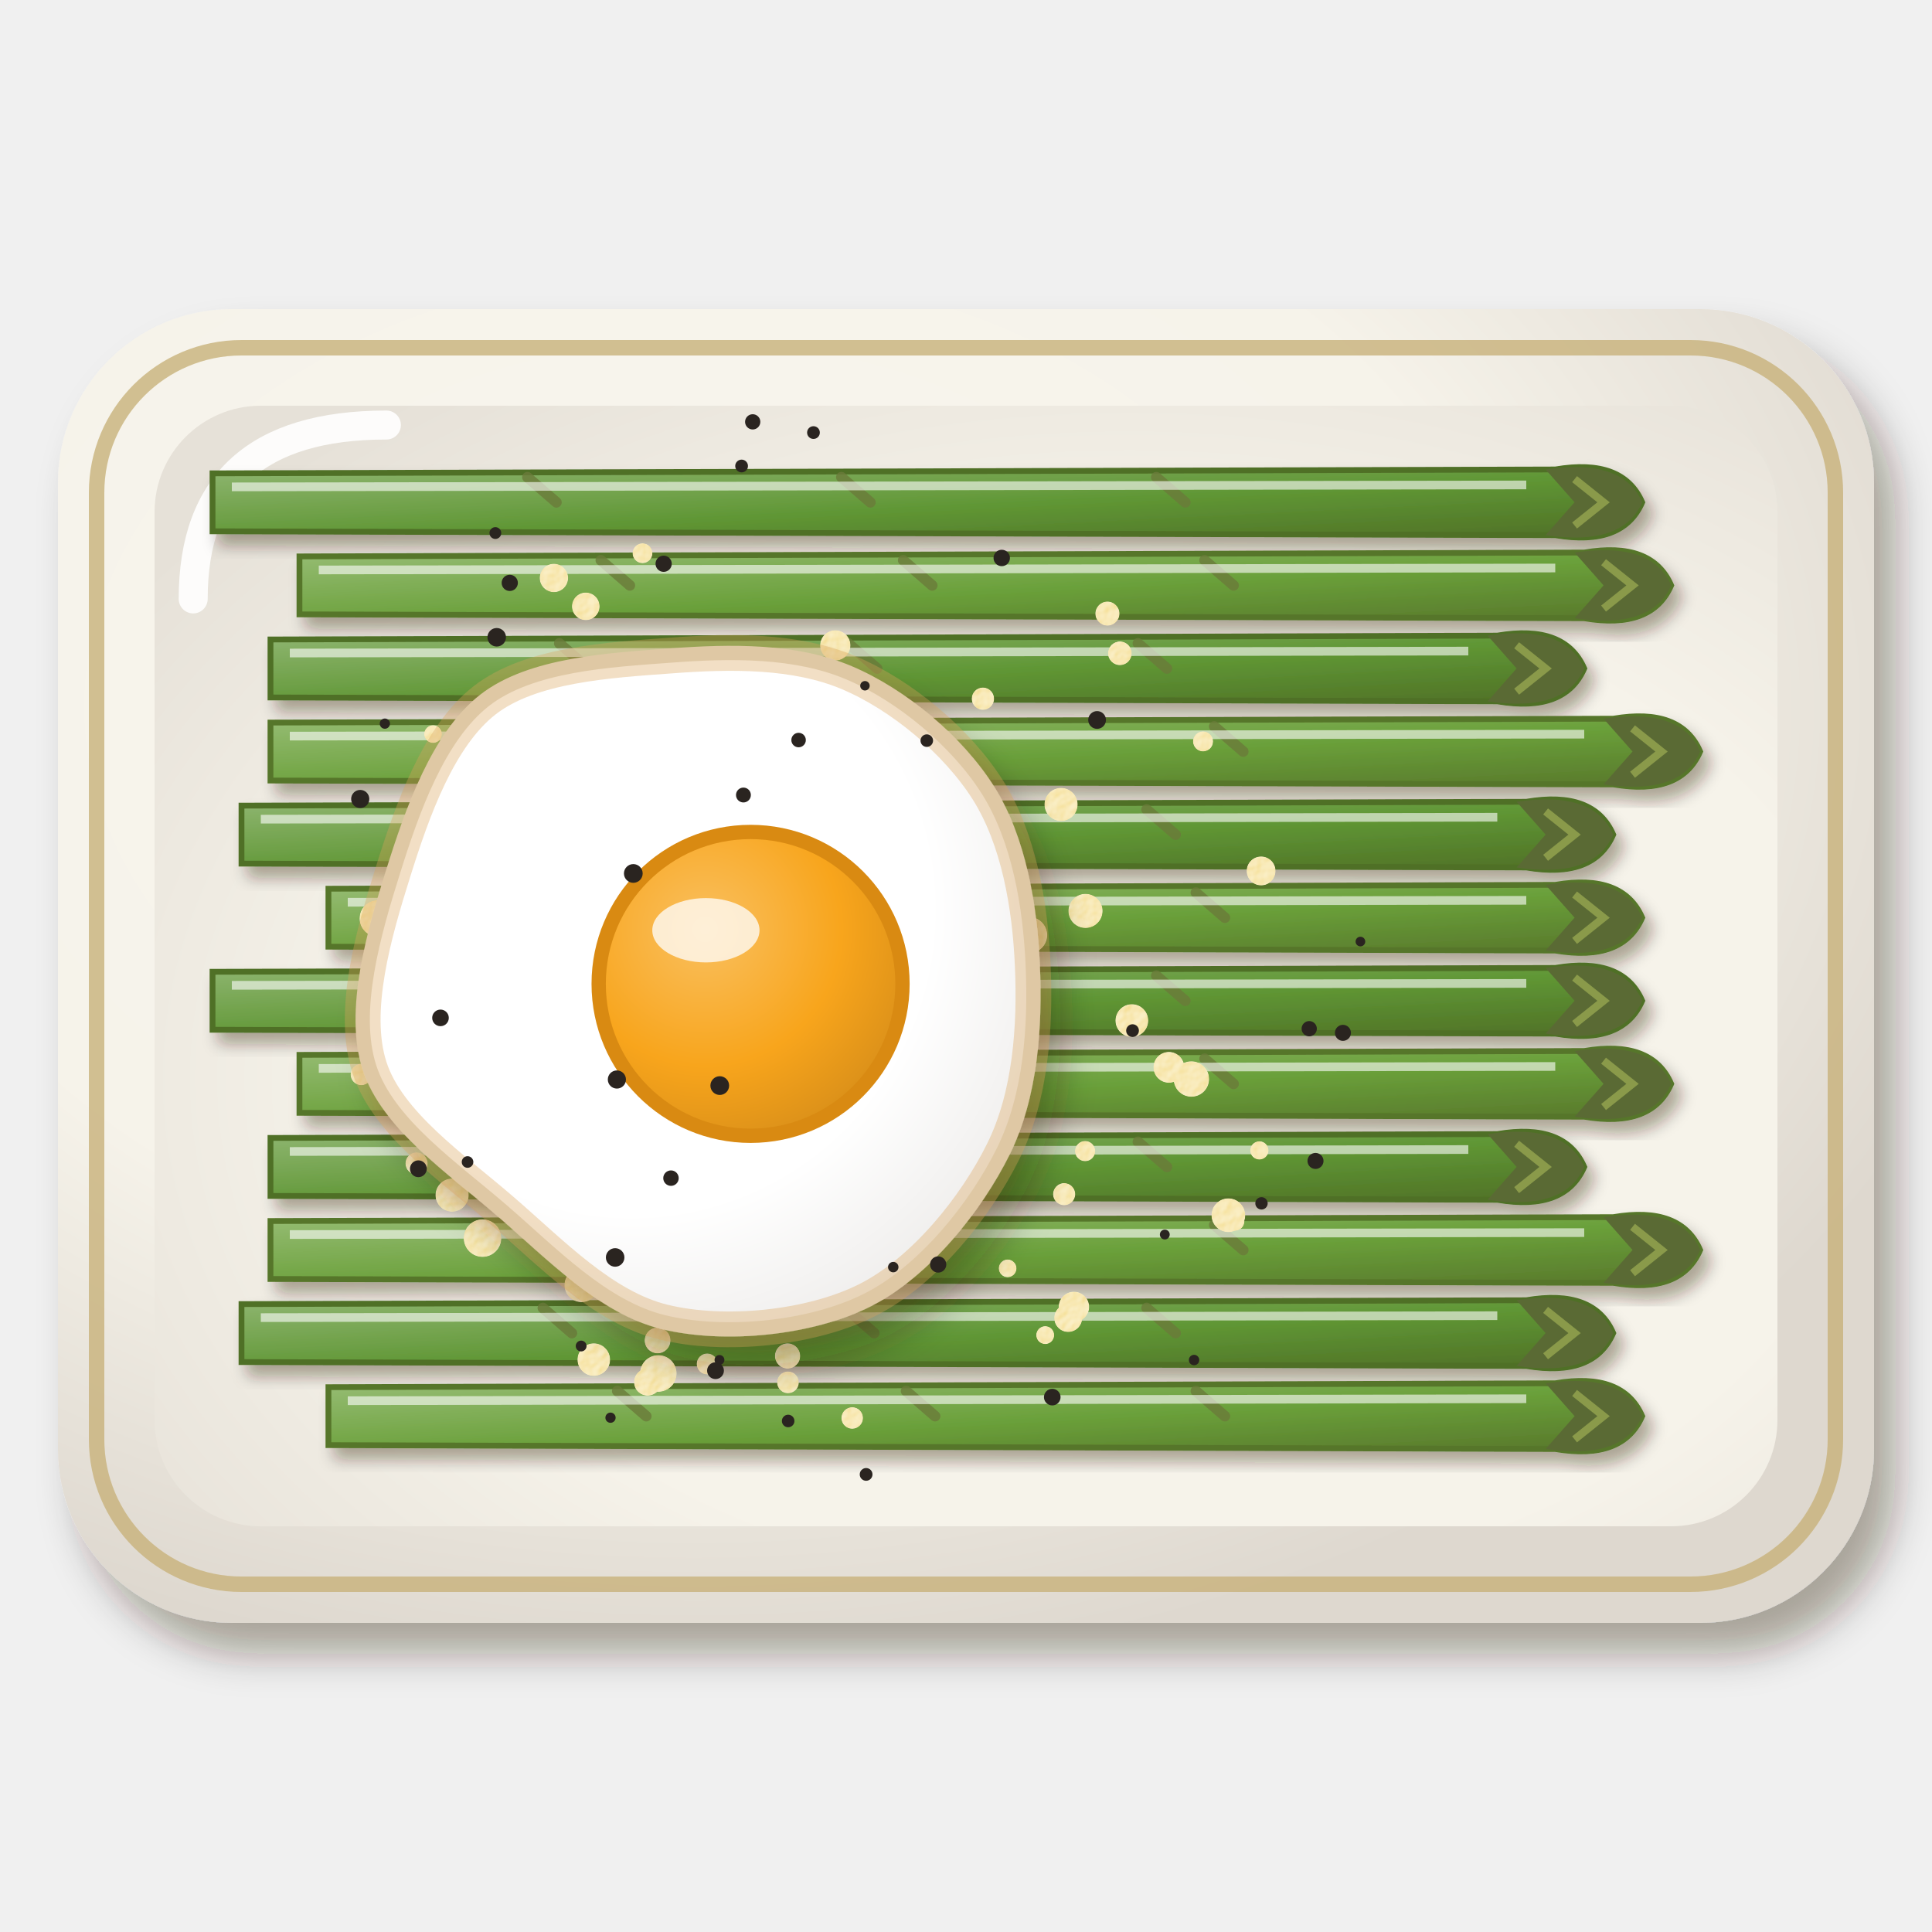
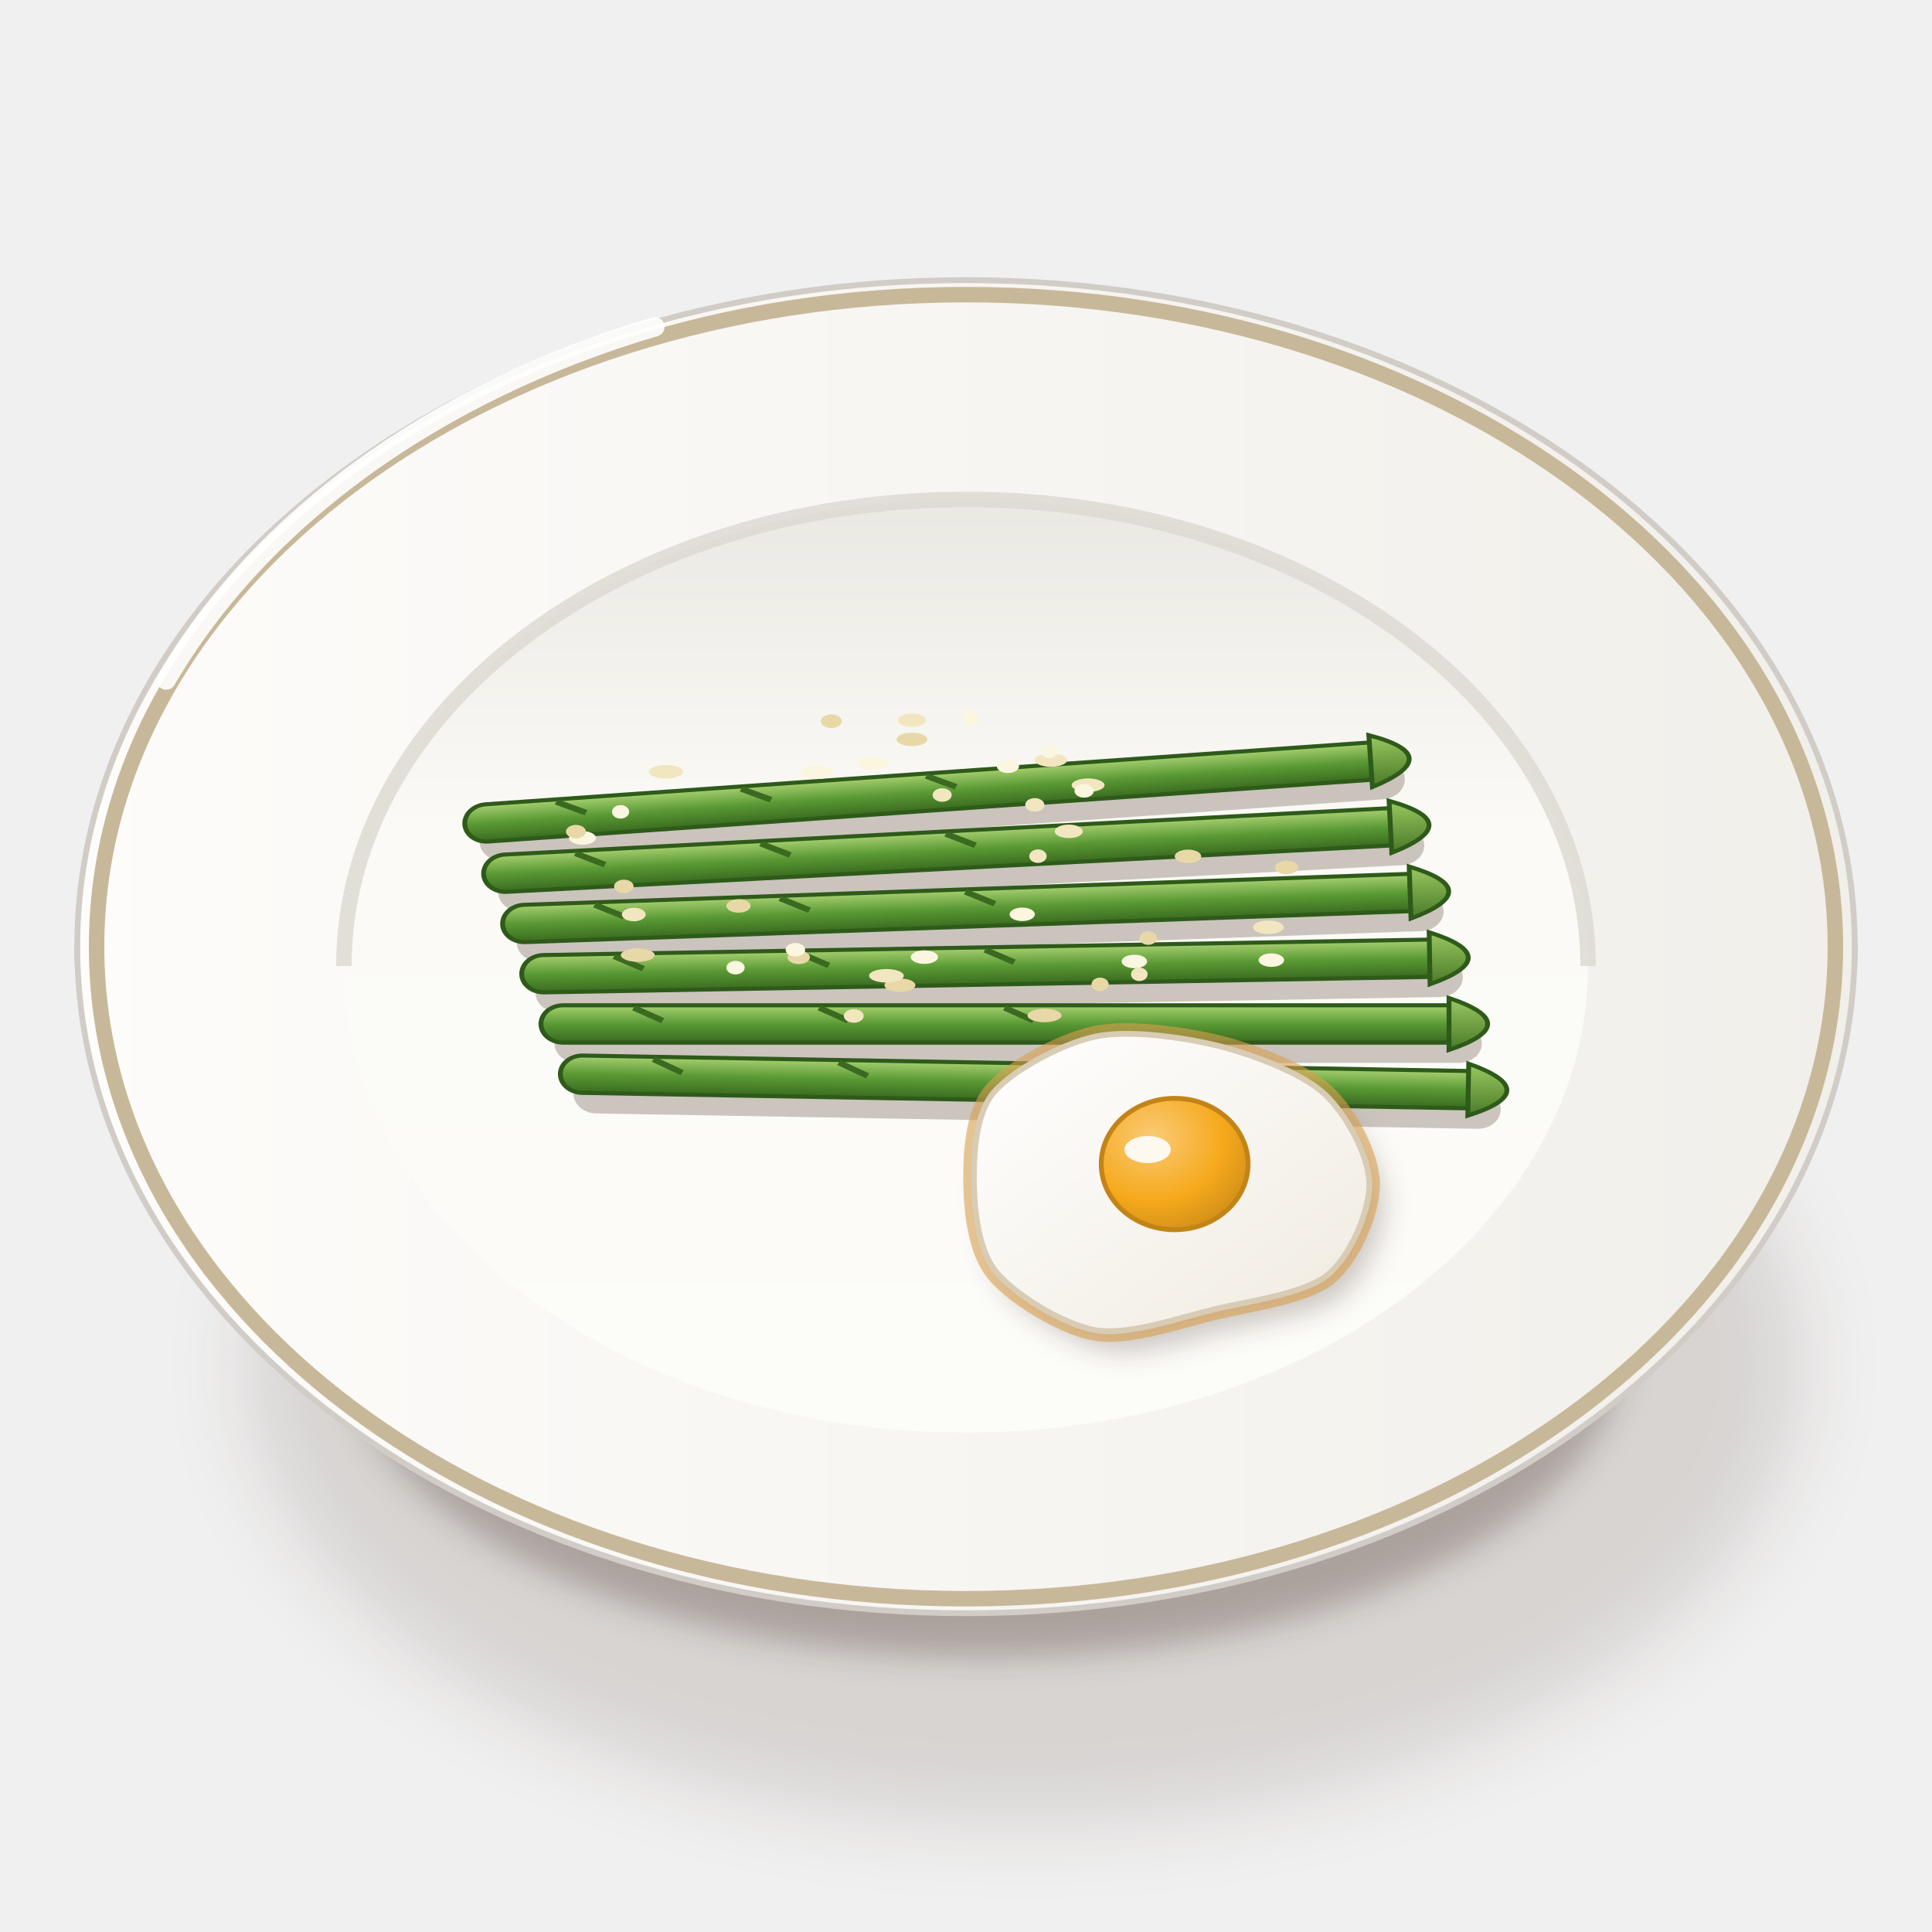
<svg xmlns="http://www.w3.org/2000/svg" viewBox="0 0 200 200" width="400" height="400">
  <defs>
-     <filter id="it_asparagi-1" x="-30%" y="-30%" width="160%" height="160%">
-       <feDropShadow dx="2.24" dy="3.2" stdDeviation="2.08" flood-color="#2b1607" flood-opacity=".36" />
+     <filter id="it_asparagi-1" x="-50%" y="-50%" width="200%" height="200%">
+       <feGaussianBlur stdDeviation="4" />
    </filter>
-     <radialGradient id="it_asparagi-2" cx="0.35" cy="0.3" r=".75">
-       <stop offset="0" stop-color="#f8f5ee" />
-       <stop offset=".6" stop-color="#f6f3ea" />
-       <stop offset="1" stop-color="#ded8cf" />
-     </radialGradient>
-     <radialGradient id="it_asparagi-3" cx="0.6" cy="0.6" r=".75">
-       <stop offset="0" stop-color="#f7f4eb" />
-       <stop offset=".6" stop-color="#f6f3ea" />
-       <stop offset="1" stop-color="#e6e1d8" />
-     </radialGradient>
-     <filter id="it_asparagi-4" x="-30%" y="-30%" width="160%" height="160%">
-       <feDropShadow dx="0.84" dy="1.2" stdDeviation="0.78" flood-color="#2b1607" flood-opacity=".36" />
+     <filter id="it_asparagi-2" x="-50%" y="-50%" width="200%" height="200%">
+       <feGaussianBlur stdDeviation="1.6" />
    </filter>
-     <linearGradient id="it_asparagi-5" x1="0" y1="0" x2="1" y2="1">
-       <stop offset="0" stop-color="#8fb671" />
-       <stop offset=".55" stop-color="#5f9634" />
-       <stop offset="1" stop-color="#4f6f26" />
+     <linearGradient id="it_asparagi-3" x1="0" y1="0" x2="1" y2="0">
+       <stop offset="0" stop-color="#fbfbf7" />
+       <stop offset="0.6" stop-color="#eae8e3" />
+       <stop offset="1" stop-color="#cdc7c1" />
    </linearGradient>
-     <linearGradient id="it_asparagi-6" x1="0" y1="0" x2="1" y2="1">
-       <stop offset="0" stop-color="#97bd75" />
-       <stop offset=".55" stop-color="#6aa03a" />
-       <stop offset="1" stop-color="#57762a" />
+     <linearGradient id="it_asparagi-4" x1="0" y1="0" x2="1" y2="0">
+       <stop offset="0" stop-color="#fdfcfa" />
+       <stop offset="1" stop-color="#f1efea" />
    </linearGradient>
-     <filter id="it_asparagi-7" x="-10%" y="-10%" width="120%" height="120%">
-       <feTurbulence type="fractalNoise" baseFrequency="0.9" numOctaves="2" seed="7" result="n" />
-       <feDiffuseLighting in="n" surfaceScale="2.2" lighting-color="#fff" result="l">
-         <feDistantLight azimuth="225" elevation="48" />
-       </feDiffuseLighting>
-       <feComposite in="l" in2="SourceAlpha" operator="in" result="m" />
-       <feBlend in="m" in2="SourceGraphic" mode="soft-light" result="b" />
-       <feComposite in="b" in2="SourceAlpha" operator="in" />
+     <linearGradient id="it_asparagi-5" x1="0" y1="0" x2="0" y2="1">
+       <stop offset="0" stop-color="#eae8e3" />
+       <stop offset="0.35" stop-color="#fbfaf6" />
+       <stop offset="1" stop-color="#fcfcf9" />
+     </linearGradient>
+     <linearGradient id="it_asparagi-6" x1="0" y1="0" x2="0" y2="1">
+       <stop offset="0" stop-color="#a8d070" />
+       <stop offset="0.5" stop-color="#5a9a34" />
+       <stop offset="1" stop-color="#3a6a20" />
+     </linearGradient>
+     <linearGradient id="it_asparagi-7" x1="0" y1="0" x2="0" y2="1">
+       <stop offset="0" stop-color="#9ac860" />
+       <stop offset="1" stop-color="#4a7a28" />
+     </linearGradient>
+     <filter id="it_asparagi-8" x="-50%" y="-50%" width="200%" height="200%">
+       <feGaussianBlur stdDeviation="1.4" />
    </filter>
-     <filter id="it_asparagi-8" x="-30%" y="-30%" width="160%" height="160%">
-       <feDropShadow dx="1.12" dy="1.6" stdDeviation="1.04" flood-color="#2b1607" flood-opacity=".36" />
-     </filter>
-     <radialGradient id="it_asparagi-9" cx="0.4" cy="0.38" r=".75">
+     <linearGradient id="it_asparagi-9" x1="0" y1="0" x2="1" y2="1">
      <stop offset="0" stop-color="#ffffff" />
-       <stop offset=".6" stop-color="#ffffff" />
-       <stop offset="1" stop-color="#eae8e6" />
-     </radialGradient>
-     <radialGradient id="it_asparagi-10" cx="0.35" cy="0.32" r=".75">
-       <stop offset="0" stop-color="#fac060" />
-       <stop offset=".6" stop-color="#f8a51c" />
-       <stop offset="1" stop-color="#d98f19" />
+       <stop offset="1" stop-color="#f0ebe0" />
+     </linearGradient>
+     <radialGradient id="it_asparagi-10" cx="0.35" cy="0.3" r="0.8">
+       <stop offset="0" stop-color="#facb77" />
+       <stop offset="0.6" stop-color="#f6a91c" />
+       <stop offset="1" stop-color="#cd8b18" />
    </radialGradient>
  </defs>
-   <g filter="url(#it_asparagi-1)">
-     <rect x="6" y="32" width="188" height="136" rx="18" fill="url(#it_asparagi-2)" />
+   <ellipse cx="106" cy="141.25" rx="80.37" ry="47.36" fill="#3a2212" opacity="0.14" filter="url(#it_asparagi-1)" />
+   <ellipse cx="102" cy="139.25" rx="66.02" ry="32.29" fill="#3a2212" opacity="0.28" filter="url(#it_asparagi-2)" />
+   <path d="M8,98 C8,120 30.96,141.39 42.96,143.53 L157.04,143.53 C169.04,141.39 192,120 192,98Z" fill="url(#it_asparagi-3)" stroke="#c0bab3" stroke-width=".6" />
+   <path d="M8,98A92,69 0 1 0 192,98A92,69 0 1 0 8,98Z" fill="url(#it_asparagi-4)" stroke="#d1ccc6" stroke-width=".6" />
+   <path d="M10,98A90,67.5 0 1 0 190,98A90,67.5 0 1 0 10,98Z" fill="none" stroke="#c8b89a" stroke-width="1.6" />
+   <path d="M35.6,100A64.4,48.3 0 1 0 164.4,100A64.4,48.3 0 1 0 35.6,100Z" fill="url(#it_asparagi-5)" />
+   <path d="M35.6,100 A64.4,48.3 0 0 1 164.4,100" stroke="#dcd8d2" stroke-width="1.6" fill="none" opacity=".8" />
+   <path d="M17.2,70.4 A92,69 0 0 1 67.8,33.83" stroke="#fff" stroke-width="2" fill="none" stroke-linecap="round" opacity=".9" />
+   <g transform="translate(96 82) rotate(-4)">
+     <g transform="scale(1 0.84)">
+       <rect x="-48" y="-2.4" width="96" height="4.8" rx="2.4" transform="translate(1.4 2.4)" fill="#3a2212" opacity=".25" />
+       <rect x="-48" y="-2.3" width="96" height="4.6" rx="2.3" fill="url(#it_asparagi-6)" stroke="#2e5a1a" stroke-width=".5" />
+       <path d="M-38.4,-2 l3,1.6" stroke="#3a6a20" stroke-width=".7" />
+       <path d="M-19.2,-2 l3,1.6" stroke="#3a6a20" stroke-width=".7" />
+       <path d="M0,-2 l3,1.6" stroke="#3a6a20" stroke-width=".7" />
+       <path d="M46,-3.2 Q54,0 46,3.2Z" fill="url(#it_asparagi-7)" stroke="#2e5a1a" stroke-width=".5" />
+     </g>
  </g>
-   <rect x="10" y="36" width="180" height="128" rx="15" fill="none" stroke="#c8b27a" stroke-width="1.6" opacity=".8" />
-   <rect x="16" y="42" width="168" height="116" rx="11" fill="url(#it_asparagi-3)" />
-   <path d="M20,62 Q20,44 40,44" stroke="#fff" stroke-width="3" fill="none" stroke-linecap="round" opacity=".9" />
-   <g transform="translate(96 52)">
-     <g filter="url(#it_asparagi-4)">
-       <path d="M-74,-3 L65,-3.4 Q72,-4.6 74,0 Q72,4.6 65,3.4 L-74,3Z" fill="url(#it_asparagi-5)" stroke="#4f6f26" stroke-width=".6" />
+   <g transform="translate(98 88) rotate(-3)">
+     <g transform="scale(1 0.84)">
+       <rect x="-48" y="-2.4" width="96" height="4.8" rx="2.4" transform="translate(1.4 2.4)" fill="#3a2212" opacity=".25" />
+       <rect x="-48" y="-2.3" width="96" height="4.6" rx="2.3" fill="url(#it_asparagi-6)" stroke="#2e5a1a" stroke-width=".5" />
+       <path d="M-38.4,-2 l3,1.6" stroke="#3a6a20" stroke-width=".7" />
+       <path d="M-19.2,-2 l3,1.6" stroke="#3a6a20" stroke-width=".7" />
+       <path d="M0,-2 l3,1.6" stroke="#3a6a20" stroke-width=".7" />
+       <path d="M46,-3.2 Q54,0 46,3.2Z" fill="url(#it_asparagi-7)" stroke="#2e5a1a" stroke-width=".5" />
    </g>
-     <path d="M64,-3.4 Q72,-4.6 74,0 Q72,4.6 64,3.4 L67,0Z" fill="#5a6a34" />
-     <path d="M67,-2.4 l3,2.4 l-3,2.4" stroke="#8a9a4a" stroke-width=".8" fill="none" />
-     <path d="M-41.4,-2.6 l3,2.6" stroke="#6a7a3a" stroke-width="1.1" stroke-linecap="round" opacity=".8" />
-     <path d="M-8.9,-2.6 l3,2.6" stroke="#6a7a3a" stroke-width="1.1" stroke-linecap="round" opacity=".8" />
-     <path d="M23.7,-2.6 l3,2.6" stroke="#6a7a3a" stroke-width="1.1" stroke-linecap="round" opacity=".8" />
-     <path d="M-72,-1.6 L62,-1.8" stroke="#fff" stroke-width=".9" opacity=".6" />
  </g>
-   <g transform="translate(102 60.6)">
-     <g filter="url(#it_asparagi-4)">
-       <path d="M-71,-3 L62,-3.4 Q69,-4.6 71,0 Q69,4.6 62,3.4 L-71,3Z" fill="url(#it_asparagi-6)" stroke="#57762a" stroke-width=".6" />
+   <g transform="translate(100 94) rotate(-2)">
+     <g transform="scale(1 0.84)">
+       <rect x="-48" y="-2.4" width="96" height="4.8" rx="2.4" transform="translate(1.4 2.4)" fill="#3a2212" opacity=".25" />
+       <rect x="-48" y="-2.3" width="96" height="4.6" rx="2.3" fill="url(#it_asparagi-6)" stroke="#2e5a1a" stroke-width=".5" />
+       <path d="M-38.4,-2 l3,1.6" stroke="#3a6a20" stroke-width=".7" />
+       <path d="M-19.2,-2 l3,1.6" stroke="#3a6a20" stroke-width=".7" />
+       <path d="M0,-2 l3,1.6" stroke="#3a6a20" stroke-width=".7" />
+       <path d="M46,-3.2 Q54,0 46,3.2Z" fill="url(#it_asparagi-7)" stroke="#2e5a1a" stroke-width=".5" />
    </g>
-     <path d="M61,-3.4 Q69,-4.6 71,0 Q69,4.6 61,3.4 L64,0Z" fill="#5a6a34" />
-     <path d="M64,-2.4 l3,2.4 l-3,2.4" stroke="#8a9a4a" stroke-width=".8" fill="none" />
-     <path d="M-39.8,-2.6 l3,2.6" stroke="#6a7a3a" stroke-width="1.1" stroke-linecap="round" opacity=".8" />
-     <path d="M-8.5,-2.6 l3,2.6" stroke="#6a7a3a" stroke-width="1.1" stroke-linecap="round" opacity=".8" />
-     <path d="M22.7,-2.6 l3,2.6" stroke="#6a7a3a" stroke-width="1.1" stroke-linecap="round" opacity=".8" />
-     <path d="M-69,-1.6 L59,-1.8" stroke="#fff" stroke-width=".9" opacity=".6" />
  </g>
-   <g transform="translate(96 69.2)">
-     <g filter="url(#it_asparagi-4)">
-       <path d="M-68,-3 L59,-3.4 Q66,-4.6 68,0 Q66,4.6 59,3.4 L-68,3Z" fill="url(#it_asparagi-5)" stroke="#4f6f26" stroke-width=".6" />
+   <g transform="translate(102 100) rotate(-1)">
+     <g transform="scale(1 0.84)">
+       <rect x="-48" y="-2.4" width="96" height="4.8" rx="2.4" transform="translate(1.4 2.4)" fill="#3a2212" opacity=".25" />
+       <rect x="-48" y="-2.3" width="96" height="4.6" rx="2.3" fill="url(#it_asparagi-6)" stroke="#2e5a1a" stroke-width=".5" />
+       <path d="M-38.4,-2 l3,1.6" stroke="#3a6a20" stroke-width=".7" />
+       <path d="M-19.2,-2 l3,1.6" stroke="#3a6a20" stroke-width=".7" />
+       <path d="M0,-2 l3,1.6" stroke="#3a6a20" stroke-width=".7" />
+       <path d="M46,-3.2 Q54,0 46,3.2Z" fill="url(#it_asparagi-7)" stroke="#2e5a1a" stroke-width=".5" />
    </g>
-     <path d="M58,-3.4 Q66,-4.6 68,0 Q66,4.6 58,3.4 L61,0Z" fill="#5a6a34" />
-     <path d="M61,-2.4 l3,2.4 l-3,2.4" stroke="#8a9a4a" stroke-width=".8" fill="none" />
-     <path d="M-38.1,-2.6 l3,2.6" stroke="#6a7a3a" stroke-width="1.1" stroke-linecap="round" opacity=".8" />
-     <path d="M-8.2,-2.6 l3,2.6" stroke="#6a7a3a" stroke-width="1.1" stroke-linecap="round" opacity=".8" />
-     <path d="M21.8,-2.6 l3,2.6" stroke="#6a7a3a" stroke-width="1.1" stroke-linecap="round" opacity=".8" />
-     <path d="M-66,-1.6 L56,-1.8" stroke="#fff" stroke-width=".9" opacity=".6" />
  </g>
-   <g transform="translate(102 77.8)">
-     <g filter="url(#it_asparagi-4)">
-       <path d="M-74,-3 L65,-3.4 Q72,-4.6 74,0 Q72,4.6 65,3.4 L-74,3Z" fill="url(#it_asparagi-6)" stroke="#57762a" stroke-width=".6" />
+   <g transform="translate(104 106)">
+     <g transform="scale(1 0.84)">
+       <rect x="-48" y="-2.4" width="96" height="4.8" rx="2.4" transform="translate(1.4 2.4)" fill="#3a2212" opacity=".25" />
+       <rect x="-48" y="-2.3" width="96" height="4.6" rx="2.3" fill="url(#it_asparagi-6)" stroke="#2e5a1a" stroke-width=".5" />
+       <path d="M-38.4,-2 l3,1.6" stroke="#3a6a20" stroke-width=".7" />
+       <path d="M-19.2,-2 l3,1.6" stroke="#3a6a20" stroke-width=".7" />
+       <path d="M0,-2 l3,1.6" stroke="#3a6a20" stroke-width=".7" />
+       <path d="M46,-3.2 Q54,0 46,3.2Z" fill="url(#it_asparagi-7)" stroke="#2e5a1a" stroke-width=".5" />
    </g>
-     <path d="M64,-3.4 Q72,-4.6 74,0 Q72,4.6 64,3.4 L67,0Z" fill="#5a6a34" />
-     <path d="M67,-2.4 l3,2.4 l-3,2.4" stroke="#8a9a4a" stroke-width=".8" fill="none" />
-     <path d="M-41.4,-2.6 l3,2.6" stroke="#6a7a3a" stroke-width="1.1" stroke-linecap="round" opacity=".8" />
-     <path d="M-8.9,-2.6 l3,2.6" stroke="#6a7a3a" stroke-width="1.1" stroke-linecap="round" opacity=".8" />
-     <path d="M23.7,-2.6 l3,2.6" stroke="#6a7a3a" stroke-width="1.1" stroke-linecap="round" opacity=".8" />
-     <path d="M-72,-1.6 L62,-1.8" stroke="#fff" stroke-width=".9" opacity=".6" />
  </g>
-   <g transform="translate(96 86.4)">
-     <g filter="url(#it_asparagi-4)">
-       <path d="M-71,-3 L62,-3.4 Q69,-4.6 71,0 Q69,4.6 62,3.4 L-71,3Z" fill="url(#it_asparagi-5)" stroke="#4f6f26" stroke-width=".6" />
+   <g transform="translate(106 112) rotate(1)">
+     <g transform="scale(1 0.84)">
+       <rect x="-48" y="-2.4" width="96" height="4.8" rx="2.4" transform="translate(1.4 2.4)" fill="#3a2212" opacity=".25" />
+       <rect x="-48" y="-2.3" width="96" height="4.6" rx="2.3" fill="url(#it_asparagi-6)" stroke="#2e5a1a" stroke-width=".5" />
+       <path d="M-38.4,-2 l3,1.6" stroke="#3a6a20" stroke-width=".7" />
+       <path d="M-19.2,-2 l3,1.6" stroke="#3a6a20" stroke-width=".7" />
+       <path d="M0,-2 l3,1.6" stroke="#3a6a20" stroke-width=".7" />
+       <path d="M46,-3.2 Q54,0 46,3.2Z" fill="url(#it_asparagi-7)" stroke="#2e5a1a" stroke-width=".5" />
    </g>
-     <path d="M61,-3.4 Q69,-4.6 71,0 Q69,4.6 61,3.4 L64,0Z" fill="#5a6a34" />
-     <path d="M64,-2.4 l3,2.4 l-3,2.4" stroke="#8a9a4a" stroke-width=".8" fill="none" />
-     <path d="M-39.8,-2.6 l3,2.6" stroke="#6a7a3a" stroke-width="1.1" stroke-linecap="round" opacity=".8" />
-     <path d="M-8.5,-2.6 l3,2.6" stroke="#6a7a3a" stroke-width="1.1" stroke-linecap="round" opacity=".8" />
-     <path d="M22.7,-2.6 l3,2.6" stroke="#6a7a3a" stroke-width="1.1" stroke-linecap="round" opacity=".8" />
-     <path d="M-69,-1.6 L59,-1.8" stroke="#fff" stroke-width=".9" opacity=".6" />
  </g>
-   <g transform="translate(102 95)">
-     <g filter="url(#it_asparagi-4)">
-       <path d="M-68,-3 L59,-3.4 Q66,-4.6 68,0 Q66,4.6 59,3.4 L-68,3Z" fill="url(#it_asparagi-6)" stroke="#57762a" stroke-width=".6" />
-     </g>
-     <path d="M58,-3.4 Q66,-4.6 68,0 Q66,4.6 58,3.4 L61,0Z" fill="#5a6a34" />
-     <path d="M61,-2.4 l3,2.4 l-3,2.4" stroke="#8a9a4a" stroke-width=".8" fill="none" />
-     <path d="M-38.1,-2.6 l3,2.6" stroke="#6a7a3a" stroke-width="1.1" stroke-linecap="round" opacity=".8" />
-     <path d="M-8.2,-2.6 l3,2.6" stroke="#6a7a3a" stroke-width="1.1" stroke-linecap="round" opacity=".8" />
-     <path d="M21.8,-2.6 l3,2.6" stroke="#6a7a3a" stroke-width="1.1" stroke-linecap="round" opacity=".8" />
-     <path d="M-66,-1.6 L56,-1.8" stroke="#fff" stroke-width=".9" opacity=".6" />
-   </g>
-   <g transform="translate(96 103.6)">
-     <g filter="url(#it_asparagi-4)">
-       <path d="M-74,-3 L65,-3.4 Q72,-4.6 74,0 Q72,4.6 65,3.4 L-74,3Z" fill="url(#it_asparagi-5)" stroke="#4f6f26" stroke-width=".6" />
-     </g>
-     <path d="M64,-3.4 Q72,-4.6 74,0 Q72,4.6 64,3.4 L67,0Z" fill="#5a6a34" />
-     <path d="M67,-2.4 l3,2.4 l-3,2.4" stroke="#8a9a4a" stroke-width=".8" fill="none" />
-     <path d="M-41.4,-2.6 l3,2.6" stroke="#6a7a3a" stroke-width="1.1" stroke-linecap="round" opacity=".8" />
-     <path d="M-8.9,-2.6 l3,2.6" stroke="#6a7a3a" stroke-width="1.1" stroke-linecap="round" opacity=".8" />
-     <path d="M23.7,-2.6 l3,2.6" stroke="#6a7a3a" stroke-width="1.1" stroke-linecap="round" opacity=".8" />
-     <path d="M-72,-1.6 L62,-1.8" stroke="#fff" stroke-width=".9" opacity=".6" />
-   </g>
-   <g transform="translate(102 112.2)">
-     <g filter="url(#it_asparagi-4)">
-       <path d="M-71,-3 L62,-3.4 Q69,-4.6 71,0 Q69,4.6 62,3.4 L-71,3Z" fill="url(#it_asparagi-6)" stroke="#57762a" stroke-width=".6" />
-     </g>
-     <path d="M61,-3.4 Q69,-4.6 71,0 Q69,4.6 61,3.4 L64,0Z" fill="#5a6a34" />
-     <path d="M64,-2.4 l3,2.4 l-3,2.4" stroke="#8a9a4a" stroke-width=".8" fill="none" />
-     <path d="M-39.8,-2.6 l3,2.6" stroke="#6a7a3a" stroke-width="1.1" stroke-linecap="round" opacity=".8" />
-     <path d="M-8.5,-2.6 l3,2.6" stroke="#6a7a3a" stroke-width="1.1" stroke-linecap="round" opacity=".8" />
-     <path d="M22.7,-2.6 l3,2.6" stroke="#6a7a3a" stroke-width="1.1" stroke-linecap="round" opacity=".8" />
-     <path d="M-69,-1.6 L59,-1.8" stroke="#fff" stroke-width=".9" opacity=".6" />
-   </g>
-   <g transform="translate(96 120.8)">
-     <g filter="url(#it_asparagi-4)">
-       <path d="M-68,-3 L59,-3.4 Q66,-4.6 68,0 Q66,4.6 59,3.4 L-68,3Z" fill="url(#it_asparagi-5)" stroke="#4f6f26" stroke-width=".6" />
-     </g>
-     <path d="M58,-3.4 Q66,-4.6 68,0 Q66,4.6 58,3.4 L61,0Z" fill="#5a6a34" />
-     <path d="M61,-2.4 l3,2.4 l-3,2.4" stroke="#8a9a4a" stroke-width=".8" fill="none" />
-     <path d="M-38.1,-2.6 l3,2.6" stroke="#6a7a3a" stroke-width="1.1" stroke-linecap="round" opacity=".8" />
-     <path d="M-8.2,-2.6 l3,2.6" stroke="#6a7a3a" stroke-width="1.1" stroke-linecap="round" opacity=".8" />
-     <path d="M21.8,-2.6 l3,2.6" stroke="#6a7a3a" stroke-width="1.1" stroke-linecap="round" opacity=".8" />
-     <path d="M-66,-1.6 L56,-1.8" stroke="#fff" stroke-width=".9" opacity=".6" />
-   </g>
-   <g transform="translate(102 129.4)">
-     <g filter="url(#it_asparagi-4)">
-       <path d="M-74,-3 L65,-3.4 Q72,-4.6 74,0 Q72,4.6 65,3.4 L-74,3Z" fill="url(#it_asparagi-6)" stroke="#57762a" stroke-width=".6" />
-     </g>
-     <path d="M64,-3.4 Q72,-4.6 74,0 Q72,4.6 64,3.4 L67,0Z" fill="#5a6a34" />
-     <path d="M67,-2.4 l3,2.4 l-3,2.4" stroke="#8a9a4a" stroke-width=".8" fill="none" />
-     <path d="M-41.4,-2.6 l3,2.6" stroke="#6a7a3a" stroke-width="1.1" stroke-linecap="round" opacity=".8" />
-     <path d="M-8.9,-2.6 l3,2.6" stroke="#6a7a3a" stroke-width="1.1" stroke-linecap="round" opacity=".8" />
-     <path d="M23.7,-2.6 l3,2.6" stroke="#6a7a3a" stroke-width="1.1" stroke-linecap="round" opacity=".8" />
-     <path d="M-72,-1.6 L62,-1.8" stroke="#fff" stroke-width=".9" opacity=".6" />
-   </g>
-   <g transform="translate(96 138)">
-     <g filter="url(#it_asparagi-4)">
-       <path d="M-71,-3 L62,-3.4 Q69,-4.6 71,0 Q69,4.6 62,3.4 L-71,3Z" fill="url(#it_asparagi-5)" stroke="#4f6f26" stroke-width=".6" />
-     </g>
-     <path d="M61,-3.4 Q69,-4.6 71,0 Q69,4.6 61,3.4 L64,0Z" fill="#5a6a34" />
-     <path d="M64,-2.4 l3,2.4 l-3,2.4" stroke="#8a9a4a" stroke-width=".8" fill="none" />
-     <path d="M-39.8,-2.6 l3,2.6" stroke="#6a7a3a" stroke-width="1.1" stroke-linecap="round" opacity=".8" />
-     <path d="M-8.5,-2.6 l3,2.6" stroke="#6a7a3a" stroke-width="1.1" stroke-linecap="round" opacity=".8" />
-     <path d="M22.7,-2.6 l3,2.6" stroke="#6a7a3a" stroke-width="1.1" stroke-linecap="round" opacity=".8" />
-     <path d="M-69,-1.6 L59,-1.8" stroke="#fff" stroke-width=".9" opacity=".6" />
-   </g>
-   <g transform="translate(102 146.6)">
-     <g filter="url(#it_asparagi-4)">
-       <path d="M-68,-3 L59,-3.4 Q66,-4.6 68,0 Q66,4.6 59,3.4 L-68,3Z" fill="url(#it_asparagi-6)" stroke="#57762a" stroke-width=".6" />
-     </g>
-     <path d="M58,-3.4 Q66,-4.6 68,0 Q66,4.6 58,3.4 L61,0Z" fill="#5a6a34" />
-     <path d="M61,-2.4 l3,2.4 l-3,2.4" stroke="#8a9a4a" stroke-width=".8" fill="none" />
-     <path d="M-38.1,-2.6 l3,2.6" stroke="#6a7a3a" stroke-width="1.1" stroke-linecap="round" opacity=".8" />
-     <path d="M-8.2,-2.6 l3,2.6" stroke="#6a7a3a" stroke-width="1.1" stroke-linecap="round" opacity=".8" />
-     <path d="M21.8,-2.6 l3,2.6" stroke="#6a7a3a" stroke-width="1.1" stroke-linecap="round" opacity=".8" />
-     <path d="M-66,-1.6 L56,-1.8" stroke="#fff" stroke-width=".9" opacity=".6" />
-   </g>
-   <g filter="url(#it_asparagi-7)">
-     <circle cx="47.55" cy="94.1" r="1.34" fill="#f6e2a0" />
-     <circle cx="112.37" cy="94.3" r="1.77" fill="#f6e2a0" />
-     <circle cx="65.89" cy="100.53" r="1.12" fill="#f6e2a0" />
-     <circle cx="108.2" cy="138.21" r="0.93" fill="#f6e2a0" />
-     <circle cx="74.17" cy="125.32" r="1.75" fill="#f6e2a0" />
-     <circle cx="89.86" cy="124.77" r="1.59" fill="#f6e2a0" />
-     <circle cx="106.52" cy="96.8" r="1.89" fill="#f6e2a0" />
-     <circle cx="58.24" cy="121.16" r="1.47" fill="#f6e2a0" />
-     <circle cx="74.25" cy="131.38" r="1.33" fill="#f6e2a0" />
-     <circle cx="57.61" cy="112.07" r="0.9" fill="#f6e2a0" />
-     <circle cx="59.64" cy="115.17" r="1.78" fill="#f6e2a0" />
-     <circle cx="51" cy="80.4" r="1.43" fill="#f6e2a0" />
-     <circle cx="46.8" cy="123.72" r="1.72" fill="#f6e2a0" />
-     <circle cx="127.16" cy="125.8" r="1.75" fill="#f6e2a0" />
-     <circle cx="68.15" cy="142.18" r="1.9" fill="#f6e2a0" />
-     <circle cx="78.98" cy="111.79" r="1.86" fill="#f6e2a0" />
-     <circle cx="49.04" cy="86.89" r="1.78" fill="#f6e2a0" />
-     <circle cx="103.11" cy="86.76" r="1.39" fill="#f6e2a0" />
-     <circle cx="77.78" cy="128.97" r="1.88" fill="#f6e2a0" />
-     <circle cx="52.51" cy="78.48" r="1.86" fill="#f6e2a0" />
-     <circle cx="130.37" cy="119.09" r="0.95" fill="#f6e2a0" />
-     <circle cx="37.4" cy="111.23" r="1.11" fill="#f6e2a0" />
-     <circle cx="43.12" cy="120.44" r="1.15" fill="#f6e2a0" />
-     <circle cx="57.34" cy="59.83" r="1.47" fill="#f6e2a0" />
-     <circle cx="109.84" cy="83.28" r="1.72" fill="#f6e2a0" />
-     <circle cx="86.52" cy="123.97" r="1.9" fill="#f6e2a0" />
-     <circle cx="90.48" cy="82.56" r="1.7" fill="#f6e2a0" />
-     <circle cx="73.21" cy="141.2" r="1.09" fill="#f6e2a0" />
-     <circle cx="60.64" cy="62.77" r="1.43" fill="#f6e2a0" />
-     <circle cx="73.21" cy="92.93" r="1.92" fill="#f6e2a0" />
-     <circle cx="68.07" cy="138.76" r="1.34" fill="#f6e2a0" />
-     <circle cx="67.63" cy="127.03" r="1.05" fill="#f6e2a0" />
-     <circle cx="66.83" cy="106.49" r="0.96" fill="#f6e2a0" />
-     <circle cx="124.54" cy="76.75" r="1.04" fill="#f6e2a0" />
-     <circle cx="81.57" cy="143.1" r="1.13" fill="#f6e2a0" />
-     <circle cx="87.55" cy="110.67" r="0.91" fill="#f6e2a0" />
-     <circle cx="86.47" cy="66.81" r="1.57" fill="#f6e2a0" />
-     <circle cx="121" cy="110.49" r="1.6" fill="#f6e2a0" />
-     <circle cx="78.15" cy="114.42" r="1.81" fill="#f6e2a0" />
-     <circle cx="111.17" cy="135.29" r="1.58" fill="#f6e2a0" />
-     <circle cx="83.74" cy="84.65" r="1.39" fill="#f6e2a0" />
-     <circle cx="51.5" cy="86.13" r="1.22" fill="#f6e2a0" />
-     <circle cx="61.47" cy="140.75" r="1.69" fill="#f6e2a0" />
-     <circle cx="72.57" cy="83.38" r="1.12" fill="#f6e2a0" />
-     <circle cx="45.06" cy="106.69" r="1.93" fill="#f6e2a0" />
-     <circle cx="76.88" cy="128.38" r="1.08" fill="#f6e2a0" />
-     <circle cx="114.64" cy="63.52" r="1.25" fill="#f6e2a0" />
-     <circle cx="59.23" cy="80.25" r="1.19" fill="#f6e2a0" />
-     <circle cx="115.93" cy="67.63" r="1.23" fill="#f6e2a0" />
-     <circle cx="127.85" cy="126.44" r="0.97" fill="#f6e2a0" />
-     <circle cx="98.01" cy="124.67" r="1.13" fill="#f6e2a0" />
-     <circle cx="104.31" cy="131.3" r="0.92" fill="#f6e2a0" />
-     <circle cx="110.58" cy="136.44" r="1.45" fill="#f6e2a0" />
-     <circle cx="88.22" cy="146.79" r="1.12" fill="#f6e2a0" />
-     <circle cx="67.04" cy="143.07" r="1.41" fill="#f6e2a0" />
-     <circle cx="110.16" cy="123.62" r="1.15" fill="#f6e2a0" />
-     <circle cx="44.83" cy="75.99" r="0.92" fill="#f6e2a0" />
-     <circle cx="70.05" cy="82.04" r="1.13" fill="#f6e2a0" />
-     <circle cx="84.78" cy="96.58" r="1.53" fill="#f6e2a0" />
-     <circle cx="73.52" cy="69.59" r="1.43" fill="#f6e2a0" />
-     <circle cx="39.12" cy="95.08" r="1.9" fill="#f6e2a0" />
-     <circle cx="59.19" cy="101.1" r="1.8" fill="#f6e2a0" />
-     <circle cx="80.65" cy="88.52" r="1.07" fill="#f6e2a0" />
-     <circle cx="100.92" cy="82.37" r="1.54" fill="#f6e2a0" />
-     <circle cx="49.49" cy="79.56" r="1.42" fill="#f6e2a0" />
-     <circle cx="123.33" cy="111.7" r="1.84" fill="#f6e2a0" />
-     <circle cx="112.33" cy="119.16" r="1.05" fill="#f6e2a0" />
-     <circle cx="80.06" cy="110.3" r="0.92" fill="#f6e2a0" />
-     <circle cx="66.51" cy="57.27" r="1.03" fill="#f6e2a0" />
-     <circle cx="49.95" cy="128.17" r="1.95" fill="#f6e2a0" />
-     <circle cx="81.53" cy="140.37" r="1.31" fill="#f6e2a0" />
-     <circle cx="95.48" cy="114.01" r="1.82" fill="#f6e2a0" />
-     <circle cx="130.55" cy="90.16" r="1.5" fill="#f6e2a0" />
-     <circle cx="58.25" cy="112.15" r="1.11" fill="#f6e2a0" />
-     <circle cx="54.1" cy="71.74" r="1.55" fill="#f6e2a0" />
-     <circle cx="91.16" cy="126.76" r="1.15" fill="#f6e2a0" />
-     <circle cx="117.17" cy="105.65" r="1.7" fill="#f6e2a0" />
-     <circle cx="60.2" cy="133.03" r="1.77" fill="#f6e2a0" />
-     <circle cx="101.75" cy="72.33" r="1.16" fill="#f6e2a0" />
-     <circle cx="47.65" cy="93.94" r="1.01" fill="#f6e2a0" />
-   </g>
-   <g transform="translate(74 100) scale(1.85)">
-     <g filter="url(#it_asparagi-8)">
-       <path d="M17.79,0C17.94,3.37 17.68,7.26 16.14,10.37C14.6,13.49 11.7,17.1 8.54,18.69C5.37,20.29 0.54,20.76 -2.87,19.93C-6.27,19.1 -9.13,16.08 -11.88,13.71C-14.62,11.33 -18.31,8.84 -19.33,5.67C-20.35,2.51 -19.08,-1.86 -18,-5.29C-16.93,-8.71 -15.47,-12.85 -12.88,-14.87C-10.3,-16.88 -5.89,-17.12 -2.5,-17.37C0.9,-17.63 4.53,-17.67 7.5,-16.41C10.46,-15.16 13.57,-12.56 15.29,-9.83C17.01,-7.09 17.65,-3.37 17.79,0Z" fill="url(#it_asparagi-9)" stroke="#e2dccd" stroke-width=".8" />
-     </g>
-     <path d="M17.79,0C17.94,3.37 17.68,7.26 16.14,10.37C14.6,13.49 11.7,17.1 8.54,18.69C5.37,20.29 0.54,20.76 -2.87,19.93C-6.27,19.1 -9.13,16.08 -11.88,13.71C-14.62,11.33 -18.31,8.84 -19.33,5.67C-20.35,2.51 -19.08,-1.86 -18,-5.29C-16.93,-8.71 -15.47,-12.85 -12.88,-14.87C-10.3,-16.88 -5.89,-17.12 -2.5,-17.37C0.9,-17.63 4.53,-17.67 7.5,-16.41C10.46,-15.16 13.57,-12.56 15.29,-9.83C17.01,-7.09 17.65,-3.37 17.79,0Z" fill="none" stroke="#d9a25a" stroke-width="2" opacity=".35" />
-     <circle cx="2" cy="1" r="8.5" fill="url(#it_asparagi-10)" stroke="#d98a12" stroke-width=".8" />
-     <ellipse cx="-.5" cy="-2" rx="3" ry="1.8" fill="#fff" opacity=".75" />
-   </g>
-   <circle cx="97.12" cy="130.9" r="0.84" fill="#2a2420" />
-   <circle cx="139.02" cy="106.92" r="0.83" fill="#2a2420" />
-   <circle cx="43.31" cy="120.99" r="0.87" fill="#2a2420" />
-   <circle cx="92.47" cy="131.17" r="0.54" fill="#2a2420" />
-   <circle cx="63.68" cy="130.17" r="0.96" fill="#2a2420" />
-   <circle cx="77.92" cy="43.67" r="0.79" fill="#2a2420" />
-   <circle cx="51.42" cy="65.97" r="0.96" fill="#2a2420" />
-   <circle cx="113.57" cy="74.53" r="0.92" fill="#2a2420" />
-   <circle cx="51.28" cy="55.18" r="0.61" fill="#2a2420" />
-   <circle cx="68.7" cy="58.36" r="0.84" fill="#2a2420" />
-   <circle cx="74.51" cy="112.38" r="0.97" fill="#2a2420" />
-   <circle cx="117.24" cy="106.69" r="0.66" fill="#2a2420" />
-   <circle cx="89.54" cy="70.99" r="0.49" fill="#2a2420" />
-   <circle cx="108.93" cy="144.63" r="0.86" fill="#2a2420" />
-   <circle cx="60.16" cy="139.34" r="0.56" fill="#2a2420" />
-   <circle cx="37.29" cy="82.71" r="0.94" fill="#2a2420" />
-   <circle cx="74.48" cy="140.78" r="0.51" fill="#2a2420" />
-   <circle cx="45.6" cy="105.37" r="0.86" fill="#2a2420" />
-   <circle cx="130.59" cy="124.57" r="0.64" fill="#2a2420" />
-   <circle cx="82.67" cy="76.61" r="0.75" fill="#2a2420" />
-   <circle cx="89.66" cy="152.63" r="0.66" fill="#2a2420" />
-   <circle cx="81.59" cy="147.1" r="0.65" fill="#2a2420" />
-   <circle cx="136.18" cy="120.18" r="0.83" fill="#2a2420" />
-   <circle cx="103.7" cy="57.76" r="0.85" fill="#2a2420" />
-   <circle cx="120.58" cy="127.8" r="0.51" fill="#2a2420" />
-   <circle cx="84.21" cy="44.78" r="0.66" fill="#2a2420" />
-   <circle cx="48.4" cy="120.29" r="0.6" fill="#2a2420" />
-   <circle cx="69.46" cy="121.96" r="0.8" fill="#2a2420" />
-   <circle cx="39.84" cy="74.91" r="0.53" fill="#2a2420" />
-   <circle cx="135.53" cy="106.49" r="0.79" fill="#2a2420" />
-   <circle cx="95.94" cy="76.67" r="0.65" fill="#2a2420" />
-   <circle cx="63.2" cy="146.76" r="0.53" fill="#2a2420" />
-   <circle cx="76.96" cy="82.3" r="0.77" fill="#2a2420" />
-   <circle cx="74.07" cy="141.89" r="0.87" fill="#2a2420" />
-   <circle cx="140.83" cy="97.47" r="0.5" fill="#2a2420" />
-   <circle cx="63.86" cy="111.75" r="0.94" fill="#2a2420" />
-   <circle cx="76.77" cy="48.24" r="0.66" fill="#2a2420" />
-   <circle cx="52.77" cy="60.34" r="0.84" fill="#2a2420" />
-   <circle cx="123.61" cy="140.79" r="0.54" fill="#2a2420" />
-   <circle cx="65.56" cy="90.42" r="0.97" fill="#2a2420" />
+   <ellipse cx="131.61" cy="99.39" rx="1.32" ry="0.7" fill="#fbf6e0" />
+   <ellipse cx="88.38" cy="105.17" rx="1.03" ry="0.7" fill="#f2e6c0" />
+   <ellipse cx="118.86" cy="97.11" rx="0.91" ry="0.7" fill="#e8d8a8" />
+   <ellipse cx="60.3" cy="86.74" rx="1.39" ry="0.7" fill="#fbf6e0" />
+   <ellipse cx="131.3" cy="95.99" rx="1.59" ry="0.7" fill="#f2e6c0" />
+   <ellipse cx="94.4" cy="76.54" rx="1.59" ry="0.7" fill="#e8d8a8" />
+   <ellipse cx="84.55" cy="79.95" rx="1.71" ry="0.7" fill="#fbf6e0" />
+   <ellipse cx="65.61" cy="94.67" rx="1.23" ry="0.7" fill="#f2e6c0" />
+   <ellipse cx="76.45" cy="93.78" rx="1.25" ry="0.7" fill="#e8d8a8" />
+   <ellipse cx="95.69" cy="99.08" rx="1.41" ry="0.7" fill="#fbf6e0" />
+   <ellipse cx="107.12" cy="83.32" rx="0.99" ry="0.7" fill="#f2e6c0" />
+   <ellipse cx="93.16" cy="101.99" rx="1.6" ry="0.7" fill="#e8d8a8" />
+   <ellipse cx="104.34" cy="79.32" rx="1.15" ry="0.7" fill="#fbf6e0" />
+   <ellipse cx="108.79" cy="78.68" rx="1.68" ry="0.7" fill="#f2e6c0" />
+   <ellipse cx="133.18" cy="89.8" rx="1.2" ry="0.7" fill="#e8d8a8" />
+   <ellipse cx="100.47" cy="74.34" rx="0.86" ry="0.7" fill="#fbf6e0" />
+   <ellipse cx="91.76" cy="101.01" rx="1.8" ry="0.7" fill="#f2e6c0" />
+   <ellipse cx="64.58" cy="91.76" rx="1.01" ry="0.7" fill="#e8d8a8" />
+   <ellipse cx="64.24" cy="84.04" rx="0.89" ry="0.7" fill="#fbf6e0" />
+   <ellipse cx="112.64" cy="81.28" rx="1.7" ry="0.7" fill="#f2e6c0" />
+   <ellipse cx="113.88" cy="101.9" rx="0.89" ry="0.7" fill="#e8d8a8" />
+   <ellipse cx="117.43" cy="99.53" rx="1.32" ry="0.7" fill="#fbf6e0" />
+   <ellipse cx="107.45" cy="88.63" rx="0.9" ry="0.7" fill="#f2e6c0" />
+   <ellipse cx="82.68" cy="99.1" rx="1.16" ry="0.7" fill="#e8d8a8" />
+   <ellipse cx="82.34" cy="98.32" rx="1.01" ry="0.7" fill="#fbf6e0" />
+   <ellipse cx="117.94" cy="100.86" rx="0.86" ry="0.7" fill="#f2e6c0" />
+   <ellipse cx="108.13" cy="105.12" rx="1.76" ry="0.7" fill="#e8d8a8" />
+   <ellipse cx="76.14" cy="100.17" rx="0.95" ry="0.7" fill="#fbf6e0" />
+   <ellipse cx="94.41" cy="74.55" rx="1.46" ry="0.7" fill="#f2e6c0" />
+   <ellipse cx="122.98" cy="88.65" rx="1.37" ry="0.7" fill="#e8d8a8" />
+   <ellipse cx="90.37" cy="79" rx="1.69" ry="0.7" fill="#fbf6e0" />
+   <ellipse cx="97.53" cy="82.3" rx="0.99" ry="0.7" fill="#f2e6c0" />
+   <ellipse cx="59.62" cy="86.09" rx="1.03" ry="0.7" fill="#e8d8a8" />
+   <ellipse cx="105.82" cy="94.65" rx="1.31" ry="0.7" fill="#fbf6e0" />
+   <ellipse cx="68.94" cy="79.89" rx="1.78" ry="0.7" fill="#f2e6c0" />
+   <ellipse cx="86.06" cy="74.66" rx="1.09" ry="0.7" fill="#e8d8a8" />
+   <ellipse cx="112.23" cy="81.87" rx="1" ry="0.7" fill="#fbf6e0" />
+   <ellipse cx="110.64" cy="86.06" rx="1.45" ry="0.7" fill="#f2e6c0" />
+   <ellipse cx="66.02" cy="98.87" rx="1.75" ry="0.7" fill="#e8d8a8" />
+   <ellipse cx="108.63" cy="77.8" rx="0.84" ry="0.7" fill="#fbf6e0" />
+   <path d="M141.75,122.5C141.8,125.32 139.82,130.03 137.41,131.99C135,133.94 129.25,134.69 125.66,135.55C122.06,136.41 116.8,138.28 113.42,137.7C110.04,137.12 105.02,133.97 103.14,131.69C101.25,129.41 100.87,125.28 100.82,122.5C100.78,119.72 100.94,115.42 102.83,113.14C104.71,110.86 109.91,108.03 113.41,107.3C116.91,106.57 122.61,107.4 126.16,108.28C129.7,109.17 134.72,111.07 137.06,113.2C139.4,115.33 141.7,119.68 141.75,122.5Z" transform="translate(1.4 2)" fill="#3a2212" opacity="0.26" filter="url(#it_asparagi-8)" />
+   <path d="M141.75,122.5C141.8,125.32 139.82,130.03 137.41,131.99C135,133.94 129.25,134.69 125.66,135.55C122.06,136.41 116.8,138.28 113.42,137.7C110.04,137.12 105.02,133.97 103.14,131.69C101.25,129.41 100.87,125.28 100.82,122.5C100.78,119.72 100.94,115.42 102.83,113.14C104.71,110.86 109.91,108.03 113.41,107.3C116.91,106.57 122.61,107.4 126.16,108.28C129.7,109.17 134.72,111.07 137.06,113.2C139.4,115.33 141.7,119.68 141.75,122.5Z" fill="none" stroke="#d8a050" stroke-width="2.2" opacity=".6" />
+   <path d="M141.75,122.5C141.8,125.32 139.82,130.03 137.41,131.99C135,133.94 129.25,134.69 125.66,135.55C122.06,136.41 116.8,138.28 113.42,137.7C110.04,137.12 105.02,133.97 103.14,131.69C101.25,129.41 100.87,125.28 100.82,122.5C100.78,119.72 100.94,115.42 102.83,113.14C104.71,110.86 109.91,108.03 113.41,107.3C116.91,106.57 122.61,107.4 126.16,108.28C129.7,109.17 134.72,111.07 137.06,113.2C139.4,115.33 141.7,119.68 141.75,122.5Z" fill="url(#it_asparagi-9)" stroke="#d8ccb4" stroke-width=".6" />
+   <ellipse cx="121.6" cy="120.5" rx="7.6" ry="6.8" fill="url(#it_asparagi-10)" stroke="#c38417" stroke-width=".5" />
+   <ellipse cx="118.8" cy="119" rx="2.4" ry="1.4" fill="#fff" opacity=".9" />
</svg>
